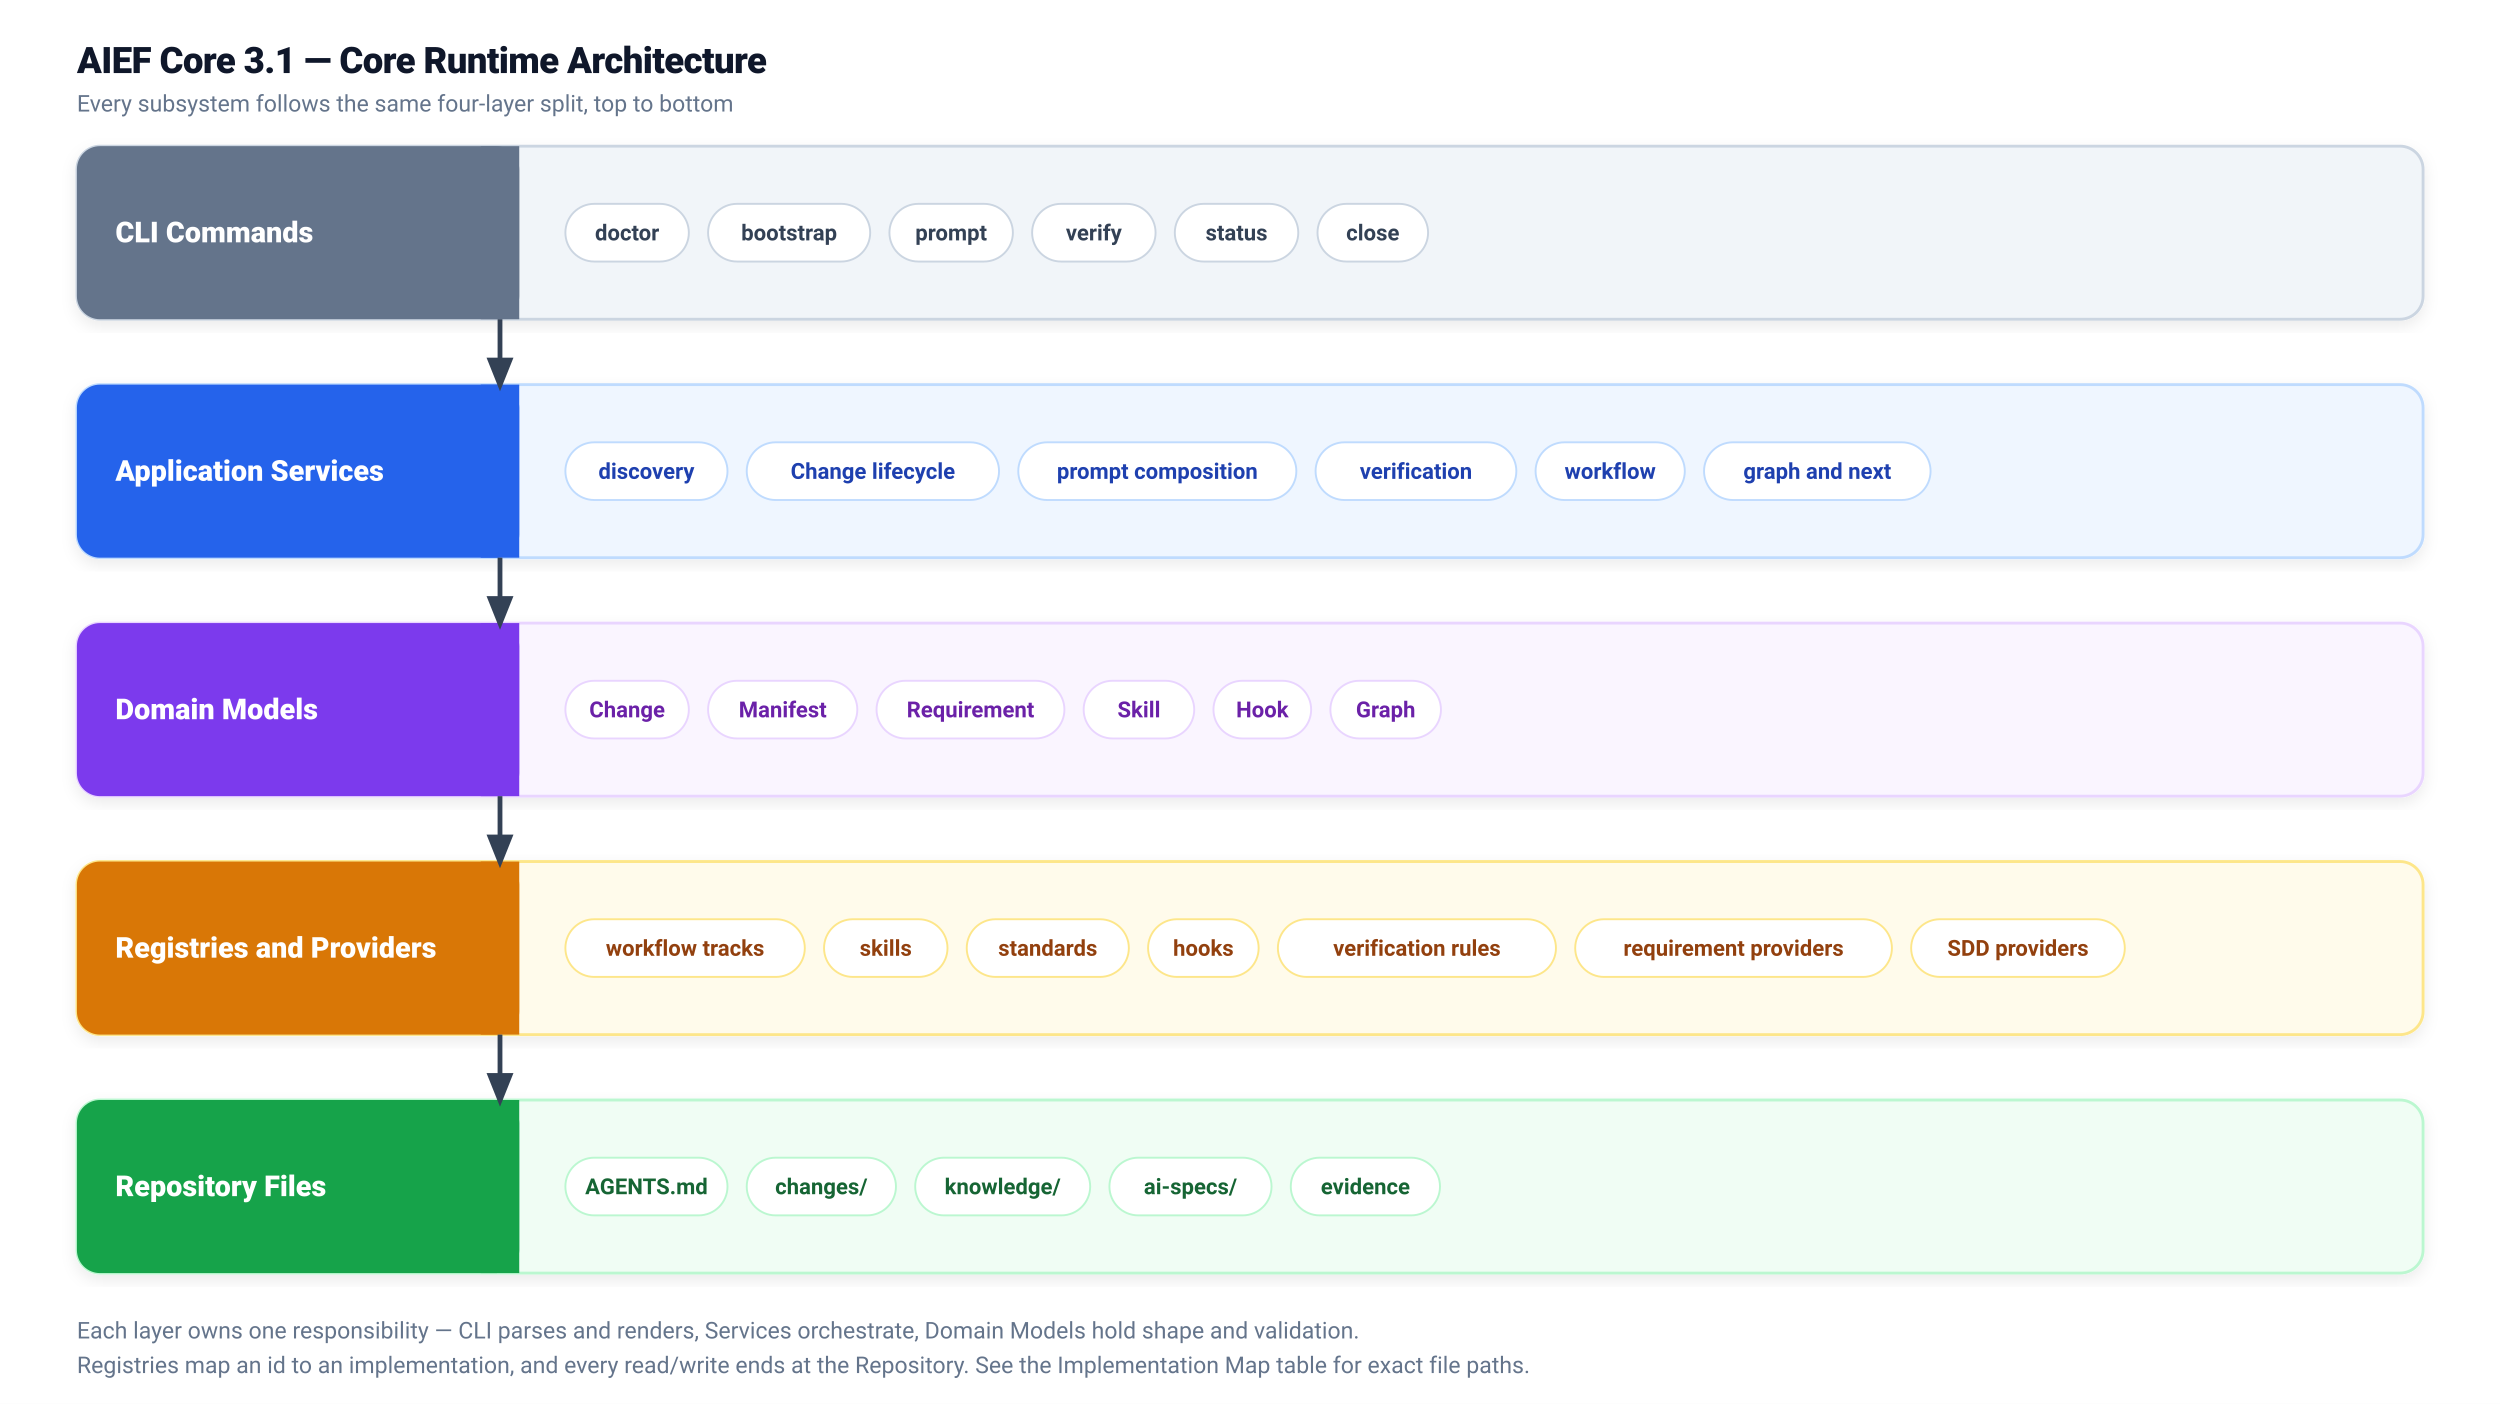
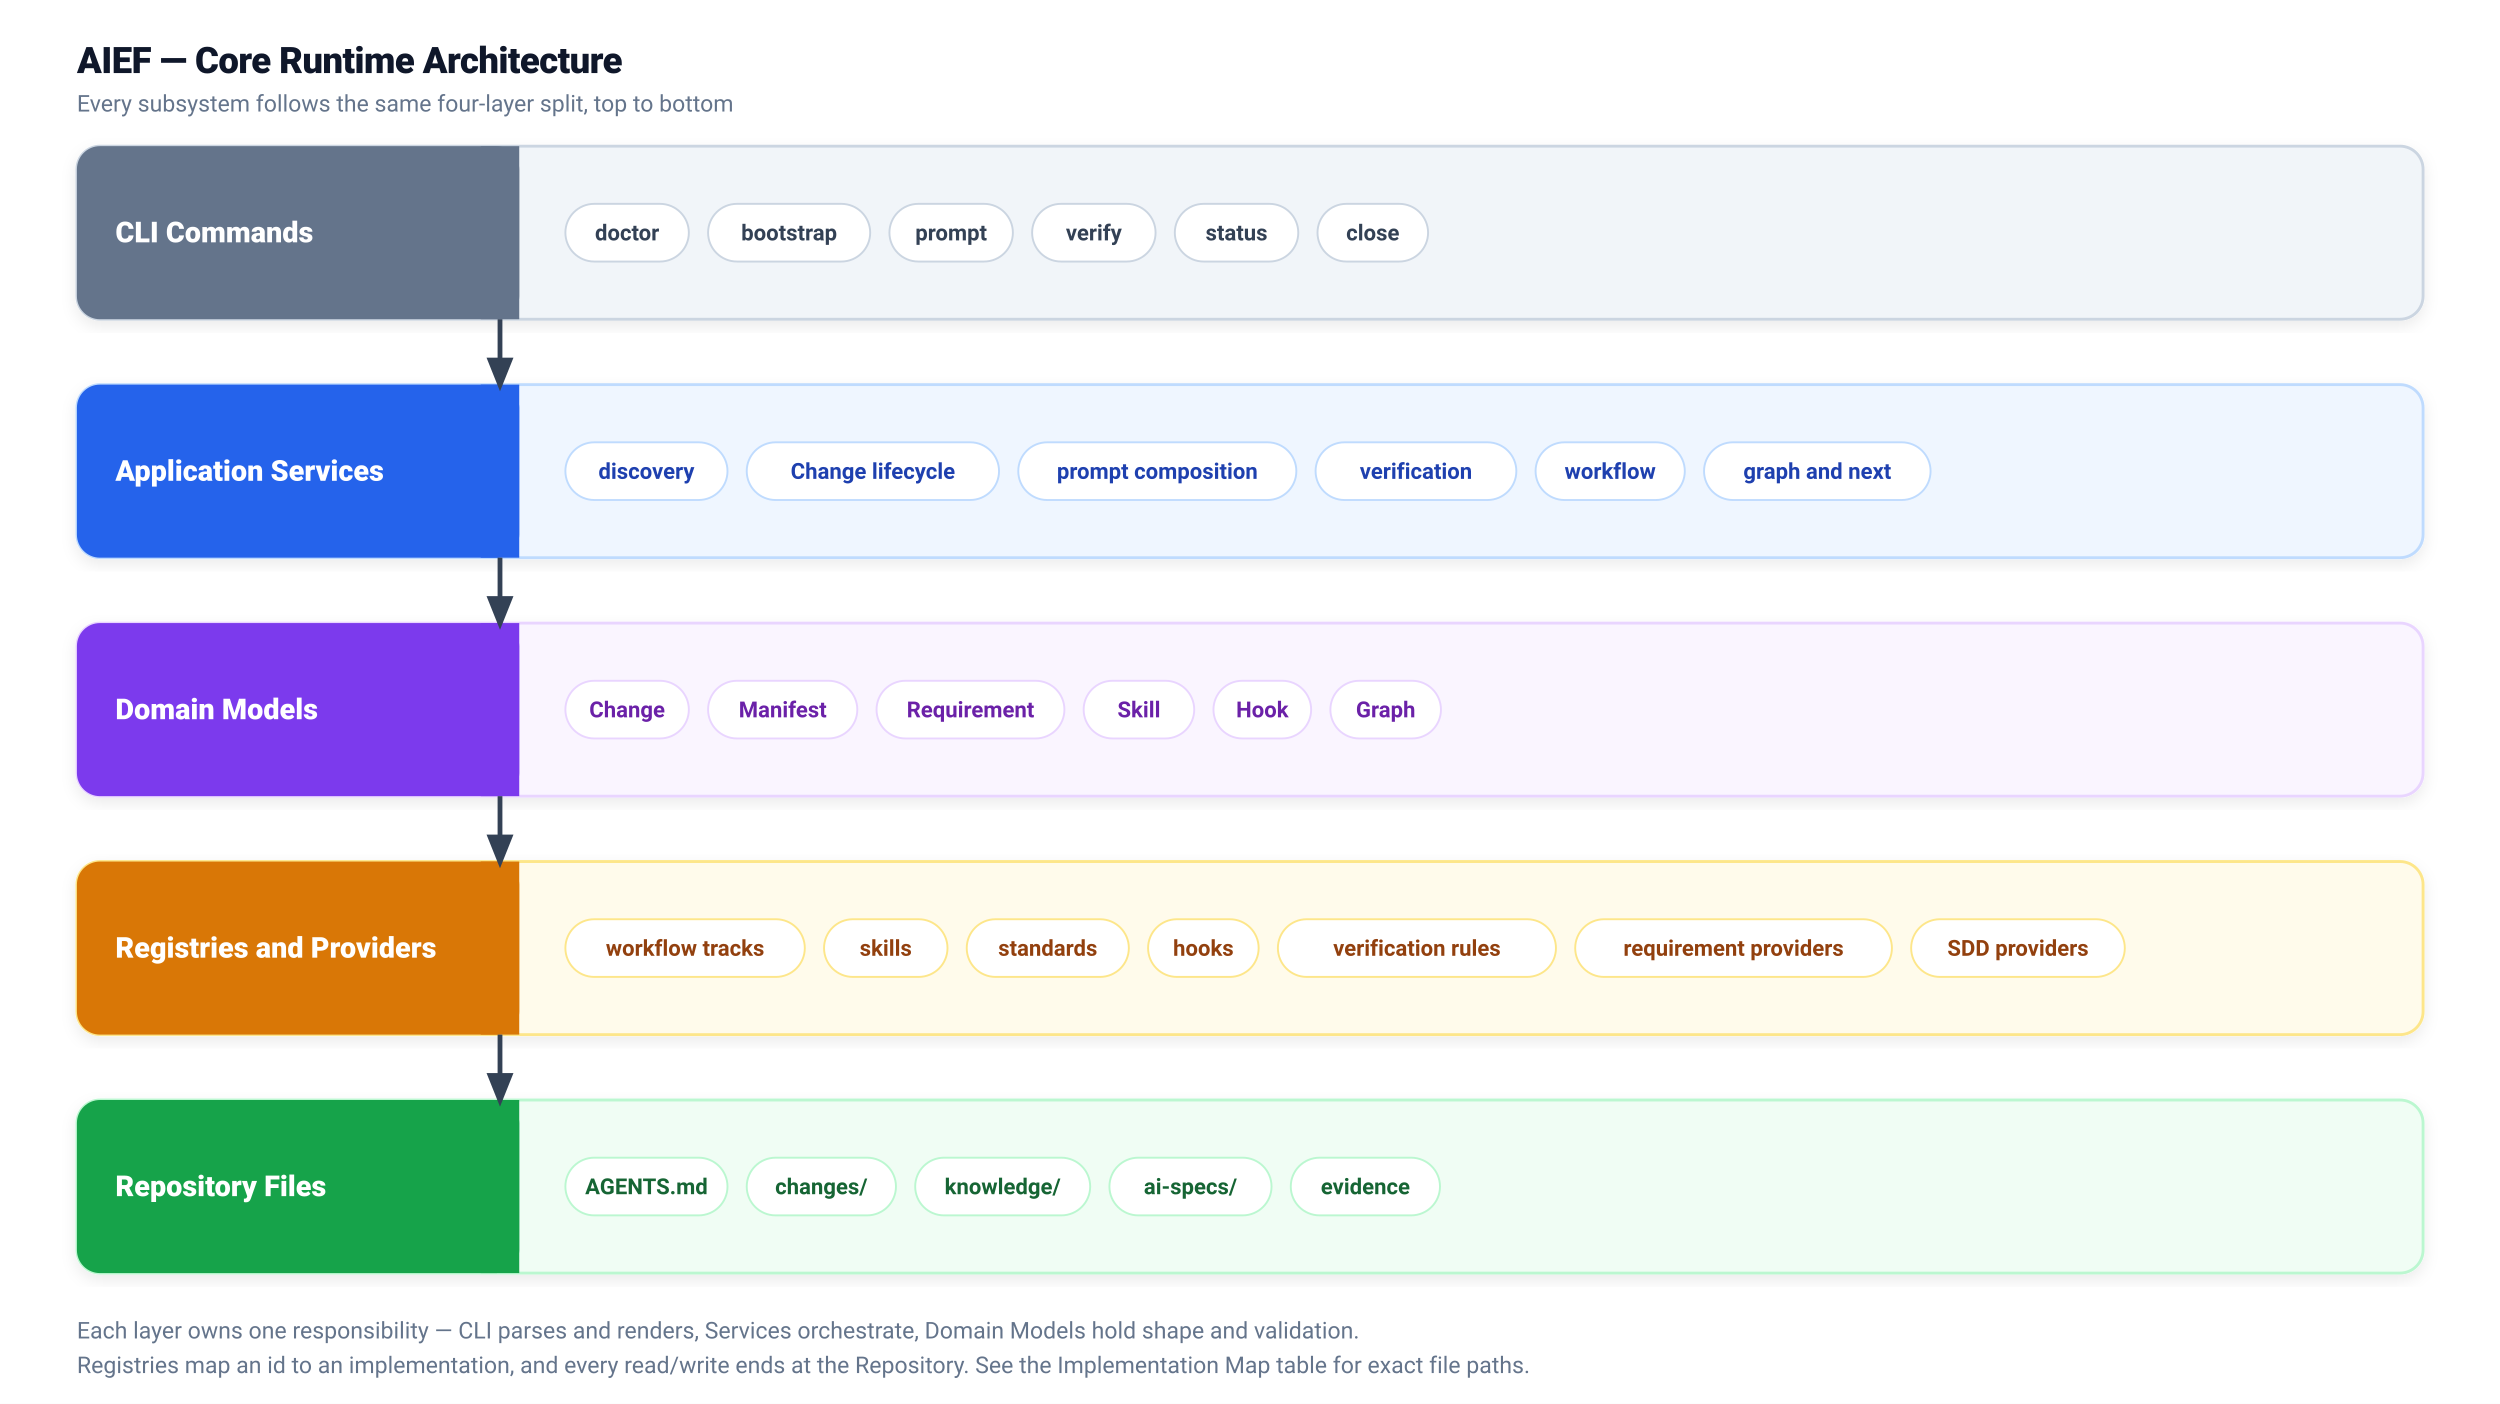
<svg xmlns="http://www.w3.org/2000/svg" viewBox="0 0 1300 730" width="1300" height="730" role="img" aria-labelledby="cr-title cr-desc" style="background-color:#ffffff;font-family:-apple-system, BlinkMacSystemFont, 'Segoe UI', Roboto, Helvetica, Arial, sans-serif">
  <defs>
    <filter id="card-shadow" x="-8%" y="-8%" width="116%" height="116%">
      <feDropShadow dx="0" dy="3" stdDeviation="4" flood-color="#0f172a" flood-opacity="0.08" />
    </filter>
    <marker id="arrow-slate" viewBox="0 0 10 10" refX="8" refY="5" markerWidth="7" markerHeight="7" orient="auto-start-reverse">
      <path d="M 0 1 L 10 5 L 0 9 z" fill="#334155" />
    </marker>
    <marker id="arrow-blue" viewBox="0 0 10 10" refX="8" refY="5" markerWidth="7" markerHeight="7" orient="auto-start-reverse">
      <path d="M 0 1 L 10 5 L 0 9 z" fill="#2563eb" />
    </marker>
    <marker id="arrow-violet" viewBox="0 0 10 10" refX="8" refY="5" markerWidth="7" markerHeight="7" orient="auto-start-reverse">
      <path d="M 0 1 L 10 5 L 0 9 z" fill="#7c3aed" />
    </marker>
    <marker id="arrow-green" viewBox="0 0 10 10" refX="8" refY="5" markerWidth="7" markerHeight="7" orient="auto-start-reverse">
      <path d="M 0 1 L 10 5 L 0 9 z" fill="#16a34a" />
    </marker>
    <marker id="arrow-amber" viewBox="0 0 10 10" refX="8" refY="5" markerWidth="7" markerHeight="7" orient="auto-start-reverse">
      <path d="M 0 1 L 10 5 L 0 9 z" fill="#d97706" />
    </marker>
    <marker id="arrow-red" viewBox="0 0 10 10" refX="8" refY="5" markerWidth="7" markerHeight="7" orient="auto-start-reverse">
      <path d="M 0 1 L 10 5 L 0 9 z" fill="#dc2626" />
    </marker>
    <marker id="arrow-gray" viewBox="0 0 10 10" refX="8" refY="5" markerWidth="7" markerHeight="7" orient="auto-start-reverse">
      <path d="M 0 1 L 10 5 L 0 9 z" fill="#64748b" />
    </marker>
  </defs>
  <rect width="1300" height="730" fill="#ffffff" />
-   <text x="40" y="38" font-size="19" font-weight="800" fill="#0f172a" letter-spacing="-0.3px">AIEF Core 3.1 — Core Runtime Architecture</text>
+   <text x="40" y="38" font-size="19" font-weight="800" fill="#0f172a" letter-spacing="-0.3px">AIEF — Core Runtime Architecture</text>
  <text x="40" y="58" font-size="12" fill="#64748b">Every subsystem follows the same four-layer split, top to bottom</text>
  <g transform="translate(40,76)">
    <rect width="1220" height="90" rx="12" fill="#f1f5f9" stroke="#cbd5e1" stroke-width="1.5" filter="url(#card-shadow)" />
    <rect width="230" height="90" rx="12" fill="#64748b" />
    <rect x="210" width="20" height="90" fill="#64748b" />
    <text x="20" y="50.0" font-size="15" font-weight="800" fill="#ffffff">CLI Commands</text>
    <g transform="translate(254,30.0)">
      <rect width="64.2" height="30" rx="15" fill="#ffffff" stroke="#cbd5e1" stroke-width="1" />
      <text x="32.1" y="19" font-size="11.5" font-weight="600" fill="#334155" text-anchor="middle">doctor</text>
    </g>
    <g transform="translate(328.2,30.0)">
      <rect width="84.3" height="30" rx="15" fill="#ffffff" stroke="#cbd5e1" stroke-width="1" />
      <text x="42.15" y="19" font-size="11.5" font-weight="600" fill="#334155" text-anchor="middle">bootstrap</text>
    </g>
    <g transform="translate(422.5,30.0)">
      <rect width="64.2" height="30" rx="15" fill="#ffffff" stroke="#cbd5e1" stroke-width="1" />
      <text x="32.1" y="19" font-size="11.5" font-weight="600" fill="#334155" text-anchor="middle">prompt</text>
    </g>
    <g transform="translate(496.7,30.0)">
      <rect width="64.2" height="30" rx="15" fill="#ffffff" stroke="#cbd5e1" stroke-width="1" />
      <text x="32.1" y="19" font-size="11.5" font-weight="600" fill="#334155" text-anchor="middle">verify</text>
    </g>
    <g transform="translate(570.9,30.0)">
      <rect width="64.2" height="30" rx="15" fill="#ffffff" stroke="#cbd5e1" stroke-width="1" />
      <text x="32.1" y="19" font-size="11.5" font-weight="600" fill="#334155" text-anchor="middle">status</text>
    </g>
    <g transform="translate(645.1,30.0)">
      <rect width="57.5" height="30" rx="15" fill="#ffffff" stroke="#cbd5e1" stroke-width="1" />
      <text x="28.75" y="19" font-size="11.5" font-weight="600" fill="#334155" text-anchor="middle">close</text>
    </g>
  </g>
  <g transform="translate(40,200)">
    <rect width="1220" height="90" rx="12" fill="#eff6ff" stroke="#bfdbfe" stroke-width="1.5" filter="url(#card-shadow)" />
    <rect width="230" height="90" rx="12" fill="#2563eb" />
    <rect x="210" width="20" height="90" fill="#2563eb" />
    <text x="20" y="50.0" font-size="15" font-weight="800" fill="#ffffff">Application Services</text>
    <g transform="translate(254,30.0)">
      <rect width="84.3" height="30" rx="15" fill="#ffffff" stroke="#bfdbfe" stroke-width="1" />
      <text x="42.15" y="19" font-size="11.5" font-weight="600" fill="#1e40af" text-anchor="middle">discovery</text>
    </g>
    <g transform="translate(348.3,30.0)">
      <rect width="131.2" height="30" rx="15" fill="#ffffff" stroke="#bfdbfe" stroke-width="1" />
      <text x="65.6" y="19" font-size="11.5" font-weight="600" fill="#1e40af" text-anchor="middle">Change lifecycle</text>
    </g>
    <g transform="translate(489.5,30.0)">
      <rect width="144.6" height="30" rx="15" fill="#ffffff" stroke="#bfdbfe" stroke-width="1" />
      <text x="72.3" y="19" font-size="11.5" font-weight="600" fill="#1e40af" text-anchor="middle">prompt composition</text>
    </g>
    <g transform="translate(644.1,30.0)">
      <rect width="104.4" height="30" rx="15" fill="#ffffff" stroke="#bfdbfe" stroke-width="1" />
      <text x="52.2" y="19" font-size="11.5" font-weight="600" fill="#1e40af" text-anchor="middle">verification</text>
    </g>
    <g transform="translate(758.5,30.0)">
      <rect width="77.6" height="30" rx="15" fill="#ffffff" stroke="#bfdbfe" stroke-width="1" />
      <text x="38.8" y="19" font-size="11.5" font-weight="600" fill="#1e40af" text-anchor="middle">workflow</text>
    </g>
    <g transform="translate(846.1,30.0)">
      <rect width="117.8" height="30" rx="15" fill="#ffffff" stroke="#bfdbfe" stroke-width="1" />
      <text x="58.9" y="19" font-size="11.5" font-weight="600" fill="#1e40af" text-anchor="middle">graph and next</text>
    </g>
  </g>
  <g transform="translate(40,324)">
    <rect width="1220" height="90" rx="12" fill="#faf5ff" stroke="#e9d5ff" stroke-width="1.5" filter="url(#card-shadow)" />
    <rect width="230" height="90" rx="12" fill="#7c3aed" />
    <rect x="210" width="20" height="90" fill="#7c3aed" />
    <text x="20" y="50.0" font-size="15" font-weight="800" fill="#ffffff">Domain Models</text>
    <g transform="translate(254,30.0)">
      <rect width="64.2" height="30" rx="15" fill="#ffffff" stroke="#e9d5ff" stroke-width="1" />
      <text x="32.1" y="19" font-size="11.5" font-weight="600" fill="#6b21a8" text-anchor="middle">Change</text>
    </g>
    <g transform="translate(328.2,30.0)">
      <rect width="77.6" height="30" rx="15" fill="#ffffff" stroke="#e9d5ff" stroke-width="1" />
      <text x="38.8" y="19" font-size="11.5" font-weight="600" fill="#6b21a8" text-anchor="middle">Manifest</text>
    </g>
    <g transform="translate(415.8,30.0)">
      <rect width="97.7" height="30" rx="15" fill="#ffffff" stroke="#e9d5ff" stroke-width="1" />
      <text x="48.85" y="19" font-size="11.5" font-weight="600" fill="#6b21a8" text-anchor="middle">Requirement</text>
    </g>
    <g transform="translate(523.5,30.0)">
      <rect width="57.5" height="30" rx="15" fill="#ffffff" stroke="#e9d5ff" stroke-width="1" />
      <text x="28.75" y="19" font-size="11.5" font-weight="600" fill="#6b21a8" text-anchor="middle">Skill</text>
    </g>
    <g transform="translate(591.0,30.0)">
      <rect width="50.8" height="30" rx="15" fill="#ffffff" stroke="#e9d5ff" stroke-width="1" />
      <text x="25.4" y="19" font-size="11.5" font-weight="600" fill="#6b21a8" text-anchor="middle">Hook</text>
    </g>
    <g transform="translate(651.8,30.0)">
      <rect width="57.5" height="30" rx="15" fill="#ffffff" stroke="#e9d5ff" stroke-width="1" />
      <text x="28.75" y="19" font-size="11.5" font-weight="600" fill="#6b21a8" text-anchor="middle">Graph</text>
    </g>
  </g>
  <g transform="translate(40,448)">
    <rect width="1220" height="90" rx="12" fill="#fffbeb" stroke="#fde68a" stroke-width="1.5" filter="url(#card-shadow)" />
    <rect width="230" height="90" rx="12" fill="#d97706" />
    <rect x="210" width="20" height="90" fill="#d97706" />
    <text x="20" y="50.0" font-size="15" font-weight="800" fill="#ffffff">Registries and Providers</text>
    <g transform="translate(254,30.0)">
      <rect width="124.5" height="30" rx="15" fill="#ffffff" stroke="#fde68a" stroke-width="1" />
      <text x="62.25" y="19" font-size="11.5" font-weight="600" fill="#92400e" text-anchor="middle">workflow tracks</text>
    </g>
    <g transform="translate(388.5,30.0)">
      <rect width="64.2" height="30" rx="15" fill="#ffffff" stroke="#fde68a" stroke-width="1" />
      <text x="32.1" y="19" font-size="11.5" font-weight="600" fill="#92400e" text-anchor="middle">skills</text>
    </g>
    <g transform="translate(462.7,30.0)">
      <rect width="84.3" height="30" rx="15" fill="#ffffff" stroke="#fde68a" stroke-width="1" />
      <text x="42.15" y="19" font-size="11.5" font-weight="600" fill="#92400e" text-anchor="middle">standards</text>
    </g>
    <g transform="translate(557.0,30.0)">
      <rect width="57.5" height="30" rx="15" fill="#ffffff" stroke="#fde68a" stroke-width="1" />
      <text x="28.75" y="19" font-size="11.5" font-weight="600" fill="#92400e" text-anchor="middle">hooks</text>
    </g>
    <g transform="translate(624.5,30.0)">
      <rect width="144.6" height="30" rx="15" fill="#ffffff" stroke="#fde68a" stroke-width="1" />
      <text x="72.3" y="19" font-size="11.5" font-weight="600" fill="#92400e" text-anchor="middle">verification rules</text>
    </g>
    <g transform="translate(779.1,30.0)">
      <rect width="164.7" height="30" rx="15" fill="#ffffff" stroke="#fde68a" stroke-width="1" />
      <text x="82.35" y="19" font-size="11.5" font-weight="600" fill="#92400e" text-anchor="middle">requirement providers</text>
    </g>
    <g transform="translate(953.8,30.0)">
      <rect width="111.1" height="30" rx="15" fill="#ffffff" stroke="#fde68a" stroke-width="1" />
      <text x="55.55" y="19" font-size="11.5" font-weight="600" fill="#92400e" text-anchor="middle">SDD providers</text>
    </g>
  </g>
  <g transform="translate(40,572)">
    <rect width="1220" height="90" rx="12" fill="#f0fdf4" stroke="#bbf7d0" stroke-width="1.5" filter="url(#card-shadow)" />
    <rect width="230" height="90" rx="12" fill="#16a34a" />
    <rect x="210" width="20" height="90" fill="#16a34a" />
    <text x="20" y="50.0" font-size="15" font-weight="800" fill="#ffffff">Repository Files</text>
    <g transform="translate(254,30.0)">
      <rect width="84.3" height="30" rx="15" fill="#ffffff" stroke="#bbf7d0" stroke-width="1" />
      <text x="42.15" y="19" font-size="11.5" font-weight="600" fill="#166534" text-anchor="middle">AGENTS.md</text>
    </g>
    <g transform="translate(348.3,30.0)">
      <rect width="77.6" height="30" rx="15" fill="#ffffff" stroke="#bbf7d0" stroke-width="1" />
      <text x="38.8" y="19" font-size="11.5" font-weight="600" fill="#166534" text-anchor="middle">changes/</text>
    </g>
    <g transform="translate(435.9,30.0)">
      <rect width="91.0" height="30" rx="15" fill="#ffffff" stroke="#bbf7d0" stroke-width="1" />
      <text x="45.5" y="19" font-size="11.5" font-weight="600" fill="#166534" text-anchor="middle">knowledge/</text>
    </g>
    <g transform="translate(536.9,30.0)">
      <rect width="84.3" height="30" rx="15" fill="#ffffff" stroke="#bbf7d0" stroke-width="1" />
      <text x="42.15" y="19" font-size="11.5" font-weight="600" fill="#166534" text-anchor="middle">ai-specs/</text>
    </g>
    <g transform="translate(631.2,30.0)">
      <rect width="77.6" height="30" rx="15" fill="#ffffff" stroke="#bbf7d0" stroke-width="1" />
      <text x="38.8" y="19" font-size="11.5" font-weight="600" fill="#166534" text-anchor="middle">evidence</text>
    </g>
  </g>
  <path d="M 260 166 L 260 200" fill="none" stroke="#334155" stroke-width="2.5" marker-end="url(#arrow-slate)" />
  <path d="M 260 290 L 260 324" fill="none" stroke="#334155" stroke-width="2.5" marker-end="url(#arrow-slate)" />
  <path d="M 260 414 L 260 448" fill="none" stroke="#334155" stroke-width="2.5" marker-end="url(#arrow-slate)" />
  <path d="M 260 538 L 260 572" fill="none" stroke="#334155" stroke-width="2.5" marker-end="url(#arrow-slate)" />
  <text x="40" y="696" font-size="12" fill="#64748b">Each layer owns one responsibility — CLI parses and renders, Services orchestrate, Domain Models hold shape and validation.</text>
  <text x="40" y="714" font-size="12" fill="#64748b">Registries map an id to an implementation, and every read/write ends at the Repository. See the Implementation Map table for exact file paths.</text>
</svg>
